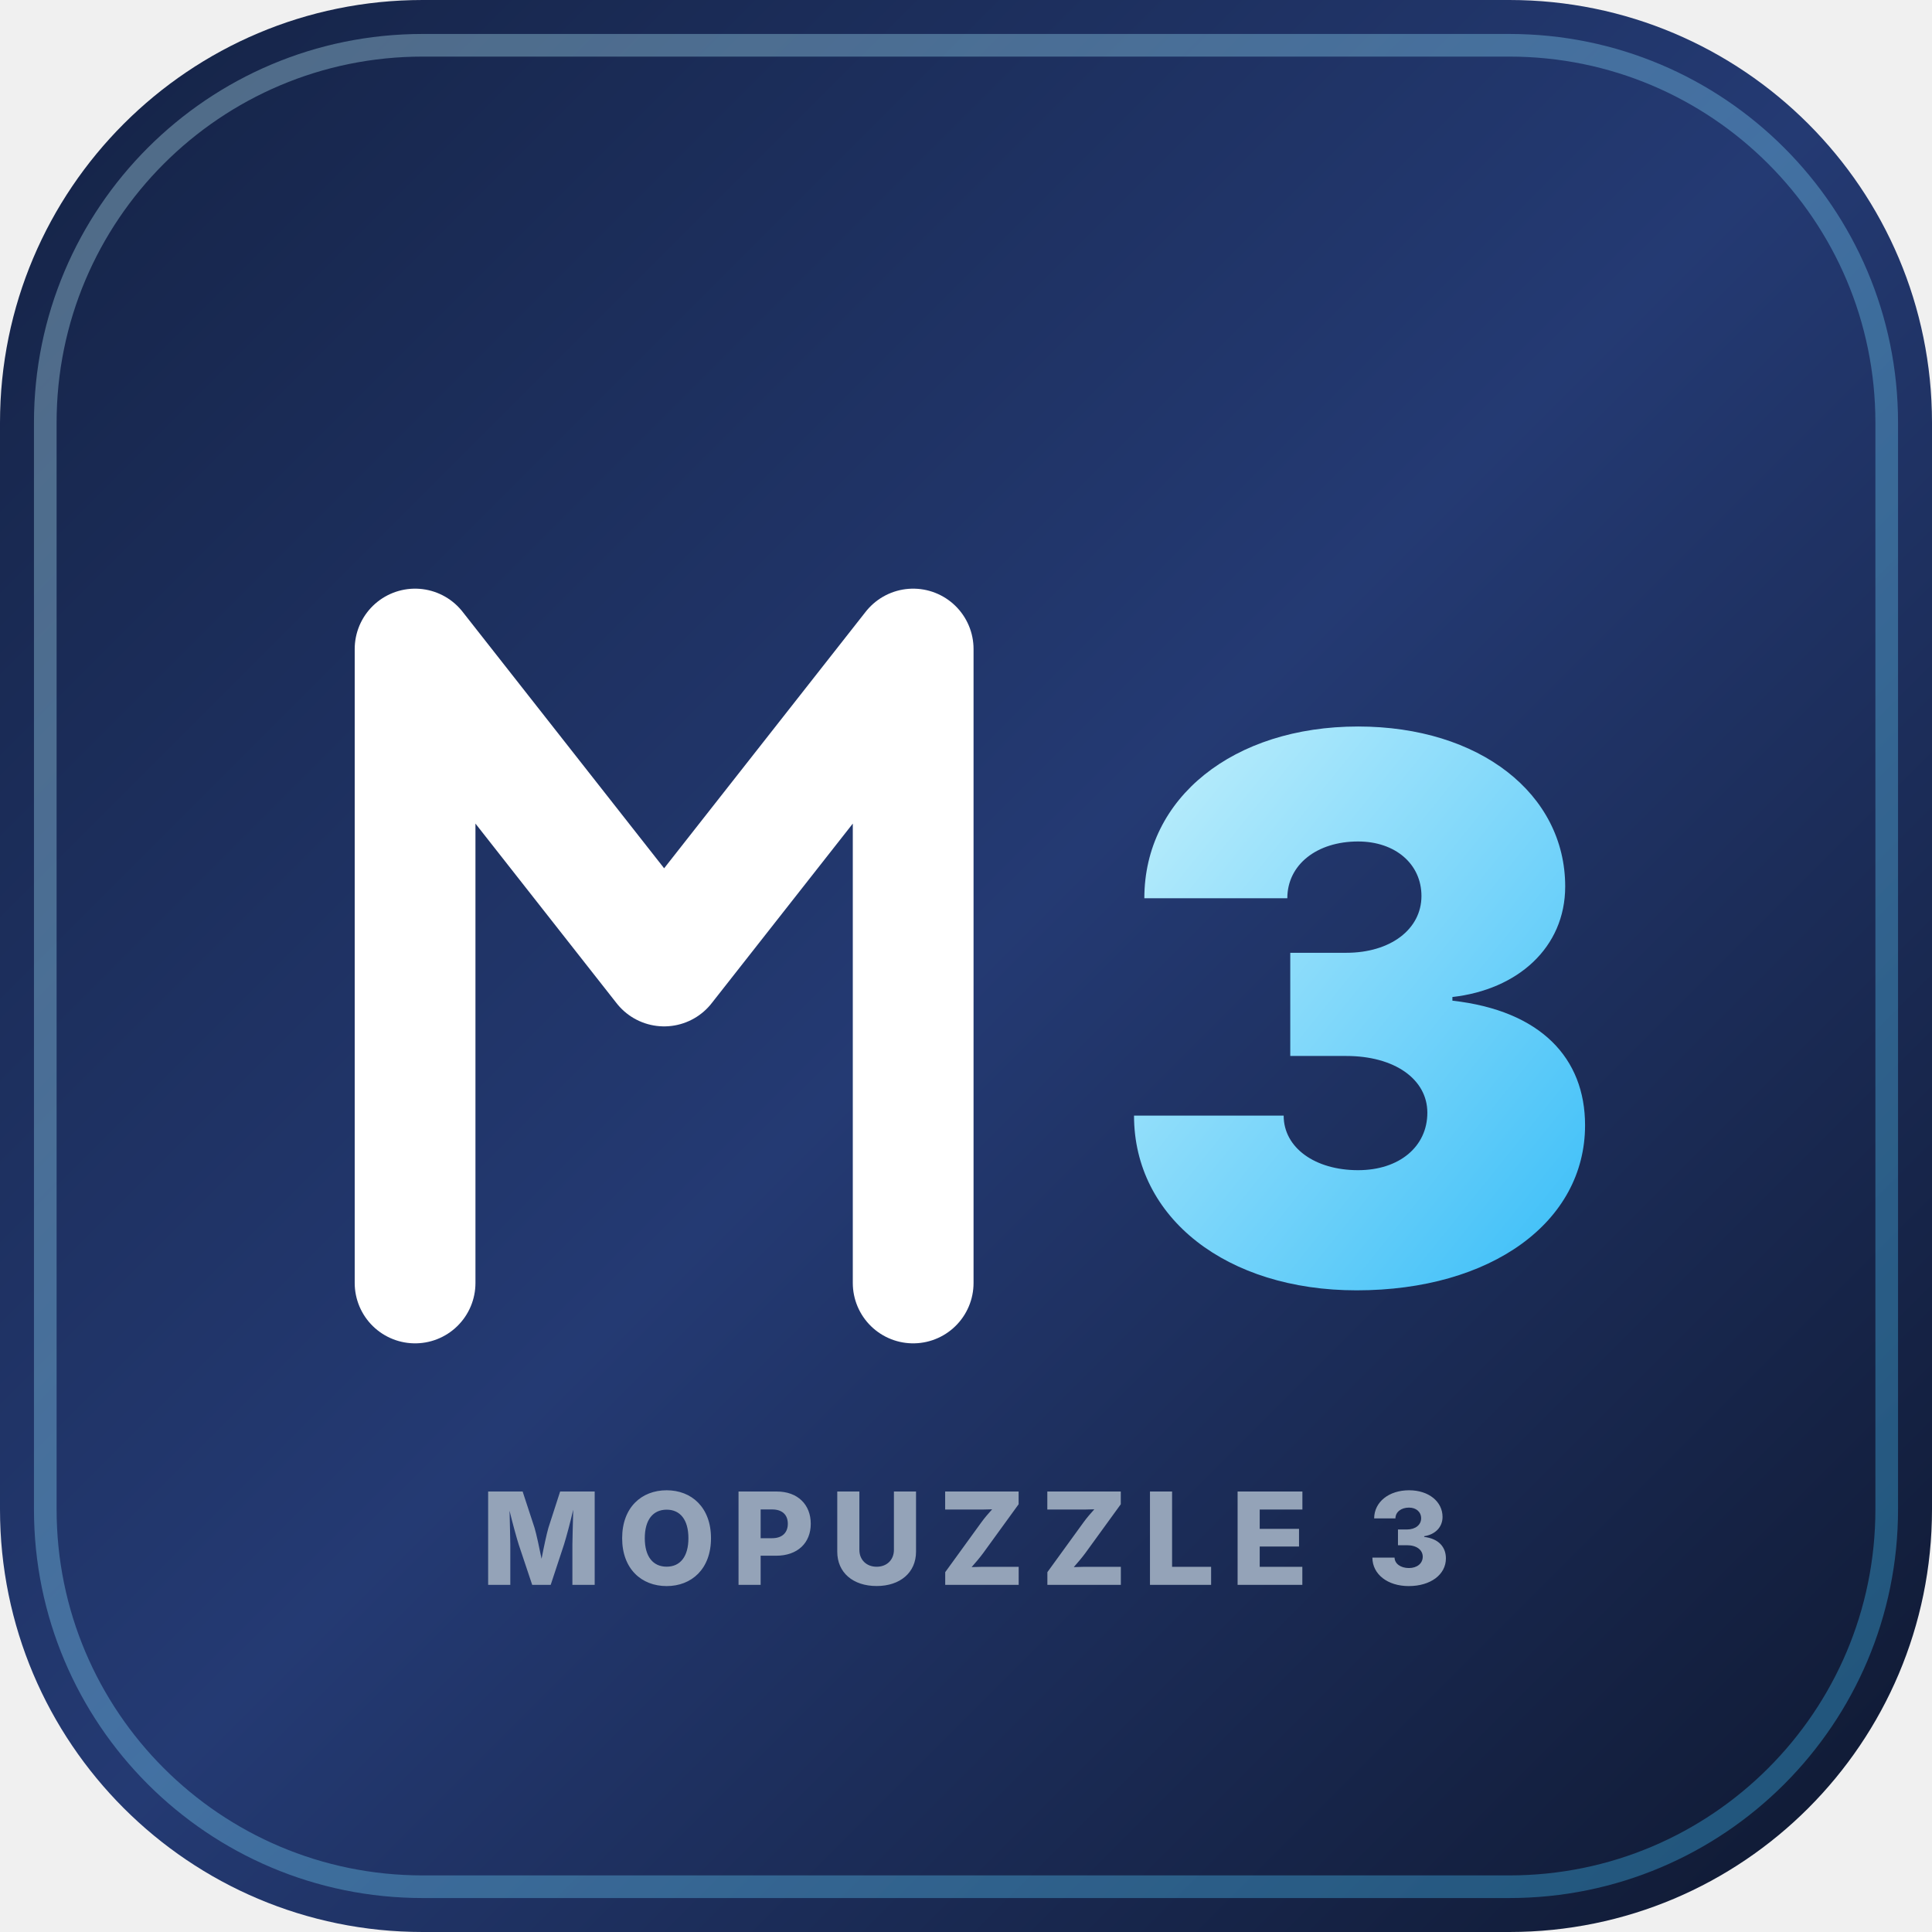
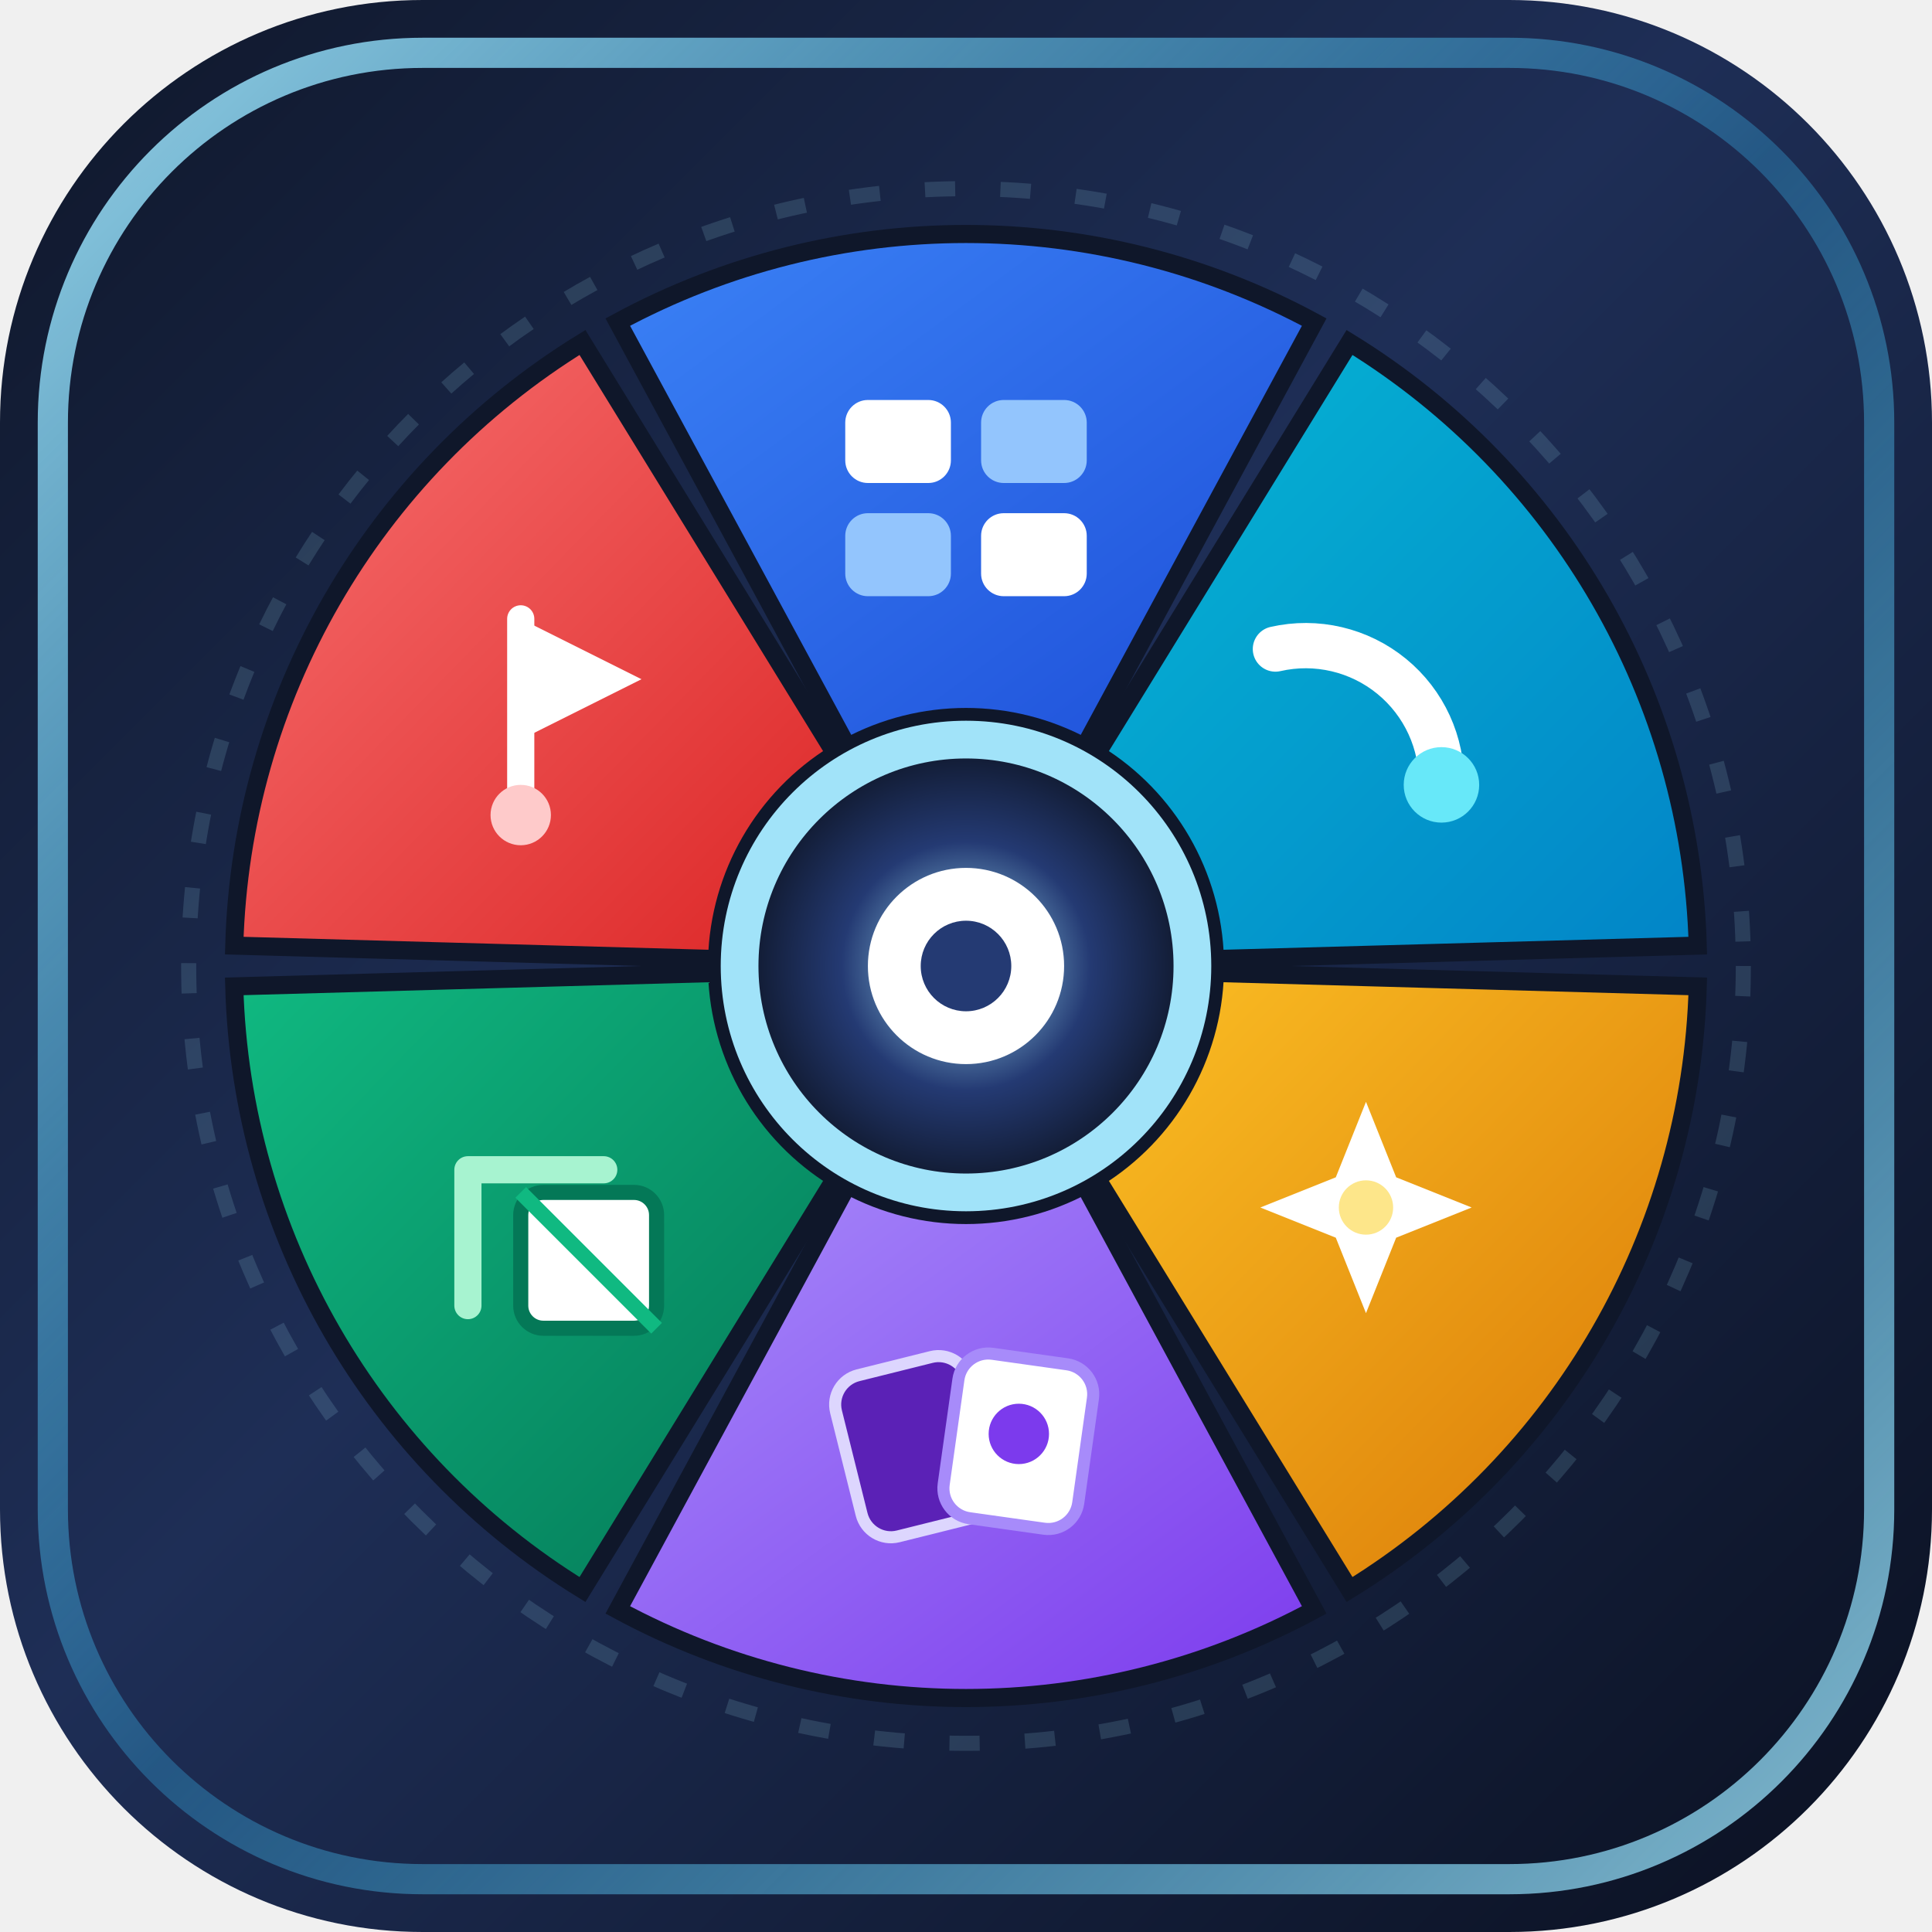
- <svg xmlns="http://www.w3.org/2000/svg" viewBox="0 0 512 512" width="512" height="512">
+ <svg xmlns="http://www.w3.org/2000/svg" viewBox="0 0 128 128" width="100%" height="100%" aria-hidden="true">
  <defs>
-     <linearGradient id="pwaBg512" x1="0%" y1="0%" x2="100%" y2="100%">
-       <stop offset="0%" stop-color="#142244" />
-       <stop offset="50%" stop-color="#243A73" />
-       <stop offset="100%" stop-color="#0E172E" />
+     <linearGradient id="p6Bg" x1="0%" y1="0%" x2="100%" y2="100%">
+       <stop offset="0%" stop-color="#0F172A" />
+       <stop offset="45%" stop-color="#1E2E56" />
+       <stop offset="100%" stop-color="#0A1020" />
    </linearGradient>
-     <linearGradient id="pwaAcc512" x1="0%" y1="0%" x2="100%" y2="100%">
-       <stop offset="0%" stop-color="#C2F0FC" />
-       <stop offset="100%" stop-color="#38BDF8" />
+     <linearGradient id="p6Frame" x1="0%" y1="0%" x2="100%" y2="100%">
+       <stop offset="0%" stop-color="#A1E3F9" stop-opacity="0.9" />
+       <stop offset="50%" stop-color="#38BDF8" stop-opacity="0.3" />
+       <stop offset="100%" stop-color="#A1E3F9" stop-opacity="0.8" />
+     </linearGradient>
+     <radialGradient id="p6Core" cx="50%" cy="50%" r="50%">
+       <stop offset="0%" stop-color="#A1E3F9" />
+       <stop offset="55%" stop-color="#243A73" />
+       <stop offset="100%" stop-color="#0F172A" />
+     </radialGradient>
+     <linearGradient id="p6Grad_sudoku" x1="0%" y1="0%" x2="100%" y2="100%">
+       <stop offset="0%" stop-color="#3B82F6" />
+       <stop offset="100%" stop-color="#1D4ED8" />
+     </linearGradient>
+     <linearGradient id="p6Grad_pipe" x1="0%" y1="0%" x2="100%" y2="100%">
+       <stop offset="0%" stop-color="#06B6D4" />
+       <stop offset="100%" stop-color="#0284C7" />
+     </linearGradient>
+     <linearGradient id="p6Grad_lights" x1="0%" y1="0%" x2="100%" y2="100%">
+       <stop offset="0%" stop-color="#FBBF24" />
+       <stop offset="100%" stop-color="#D97706" />
+     </linearGradient>
+     <linearGradient id="p6Grad_memory" x1="0%" y1="0%" x2="100%" y2="100%">
+       <stop offset="0%" stop-color="#A78BFA" />
+       <stop offset="100%" stop-color="#7C3AED" />
+     </linearGradient>
+     <linearGradient id="p6Grad_box" x1="0%" y1="0%" x2="100%" y2="100%">
+       <stop offset="0%" stop-color="#10B981" />
+       <stop offset="100%" stop-color="#047857" />
+     </linearGradient>
+     <linearGradient id="p6Grad_mines" x1="0%" y1="0%" x2="100%" y2="100%">
+       <stop offset="0%" stop-color="#F87171" />
+       <stop offset="100%" stop-color="#DC2626" />
    </linearGradient>
  </defs>
-   <rect width="512" height="512" rx="112" fill="url(#pwaBg512)" />
-   <rect x="12" y="12" width="488" height="488" rx="100" fill="none" stroke="url(#pwaAcc512)" stroke-width="6" stroke-opacity="0.35" />
-   <path d="M 110 340 L 110 172 L 176 256 L 242 172 L 242 340" fill="none" stroke="#FFFFFF" stroke-width="32" stroke-linecap="round" stroke-linejoin="round" />
-   <text x="360" y="340" font-family="system-ui, -apple-system, sans-serif" font-size="200" font-weight="900" fill="url(#pwaAcc512)" text-anchor="middle">3</text>
-   <text x="256" y="420" font-family="system-ui, -apple-system, sans-serif" font-size="34" font-weight="800" fill="#94A3B8" letter-spacing="4" text-anchor="middle">MOPUZZLE 3</text>
+   <rect width="128" height="128" rx="28" fill="url(#p6Bg)" />
+   <rect x="3.5" y="3.5" width="121" height="121" rx="24.5" fill="none" stroke="url(#p6Frame)" stroke-width="2" />
+   <circle cx="64" cy="64" r="51.5" fill="none" stroke="#A1E3F9" stroke-width="1" stroke-opacity="0.15" stroke-dasharray="2 3" />
+   <g id="emblem-sectors">
+     <path d="M 56.15 49.49         A 16.5 16.5 0 0 1 71.85 49.49         L 87.07 21.34         A 48.5 48.5 0 0 0 40.93 21.34         Z" fill="url(#p6Grad_sudoku)" stroke="#0F172A" stroke-width="1.2" />
+     <path d="M 72.65 49.95         A 16.5 16.5 0 0 1 80.49 63.54         L 112.48 62.65         A 48.5 48.5 0 0 0 89.41 22.69         Z" fill="url(#p6Grad_pipe)" stroke="#0F172A" stroke-width="1.2" />
+     <path d="M 80.49 64.46         A 16.5 16.5 0 0 1 72.65 78.05         L 89.41 105.31         A 48.5 48.5 0 0 0 112.48 65.35         Z" fill="url(#p6Grad_lights)" stroke="#0F172A" stroke-width="1.2" />
+     <path d="M 71.85 78.51         A 16.5 16.5 0 0 1 56.15 78.51         L 40.93 106.66         A 48.5 48.5 0 0 0 87.07 106.66         Z" fill="url(#p6Grad_memory)" stroke="#0F172A" stroke-width="1.2" />
+     <path d="M 55.35 78.05         A 16.5 16.5 0 0 1 47.51 64.46         L 15.52 65.35         A 48.5 48.5 0 0 0 38.59 105.31         Z" fill="url(#p6Grad_box)" stroke="#0F172A" stroke-width="1.2" />
+     <path d="M 47.51 63.54         A 16.5 16.5 0 0 1 55.35 49.95         L 38.59 22.69         A 48.5 48.5 0 0 0 15.52 62.65         Z" fill="url(#p6Grad_mines)" stroke="#0F172A" stroke-width="1.2" />
+   </g>
+   <g transform="translate(64, 33)">
+     <rect x="-8" y="-6.5" width="7" height="5.5" rx="1.5" fill="#FFFFFF" />
+     <rect x="1" y="-6.5" width="7" height="5.5" rx="1.5" fill="#93C5FD" />
+     <rect x="-8" y="1" width="7" height="5.5" rx="1.5" fill="#93C5FD" />
+     <rect x="1" y="1" width="7" height="5.5" rx="1.5" fill="#FFFFFF" />
+   </g>
+   <g transform="translate(90.5, 48)">
+     <path d="M -6 -5 A 9 9 0 0 1 5 4" fill="none" stroke="#FFFFFF" stroke-width="3" stroke-linecap="round" />
+     <circle cx="5" cy="4" r="2.5" fill="#67E8F9" />
+   </g>
+   <g transform="translate(90.5, 80)">
+     <polygon points="0,-7 2,-2 7,0 2,2 0,7 -2,2 -7,0 -2,-2" fill="#FFFFFF" />
+     <circle cx="0" cy="0" r="1.8" fill="#FDE68A" />
+   </g>
+   <g transform="translate(64, 95)">
+     <rect x="-8" y="-5.5" width="9" height="11" rx="2" fill="#5B21B6" stroke="#DDD6FE" stroke-width="0.8" transform="rotate(-14)" />
+     <rect x="-1" y="-5.5" width="9" height="11" rx="2" fill="#FFFFFF" stroke="#A78BFA" stroke-width="0.8" transform="rotate(8)" />
+     <circle cx="3.5" cy="0" r="2" fill="#7C3AED" />
+   </g>
+   <g transform="translate(37.5, 80)">
+     <path d="M -6.5 6.5 L -6.5 -2.5 L 2.5 -2.5" fill="none" stroke="#A7F3D0" stroke-width="1.8" stroke-linecap="round" stroke-linejoin="round" />
+     <rect x="-3" y="-1" width="9" height="9" rx="1.5" fill="#FFFFFF" stroke="#047857" stroke-width="1" />
+     <line x1="-3" y1="-1" x2="6" y2="8" stroke="#10B981" stroke-width="1" />
+   </g>
+   <g transform="translate(37.5, 48)">
+     <line x1="-3" y1="-7" x2="-3" y2="6" stroke="#FFFFFF" stroke-width="1.8" stroke-linecap="round" />
+     <polygon points="-3,-7 5,-3 -3,1" fill="#FFFFFF" />
+     <circle cx="-3" cy="6" r="2" fill="#FECACA" />
+   </g>
+   <circle cx="64" cy="64" r="15" fill="url(#p6Core)" stroke="#A1E3F9" stroke-width="2.5" />
+   <circle cx="64" cy="64" r="6.5" fill="#FFFFFF" />
+   <circle cx="64" cy="64" r="3" fill="#243A73" />
</svg>
